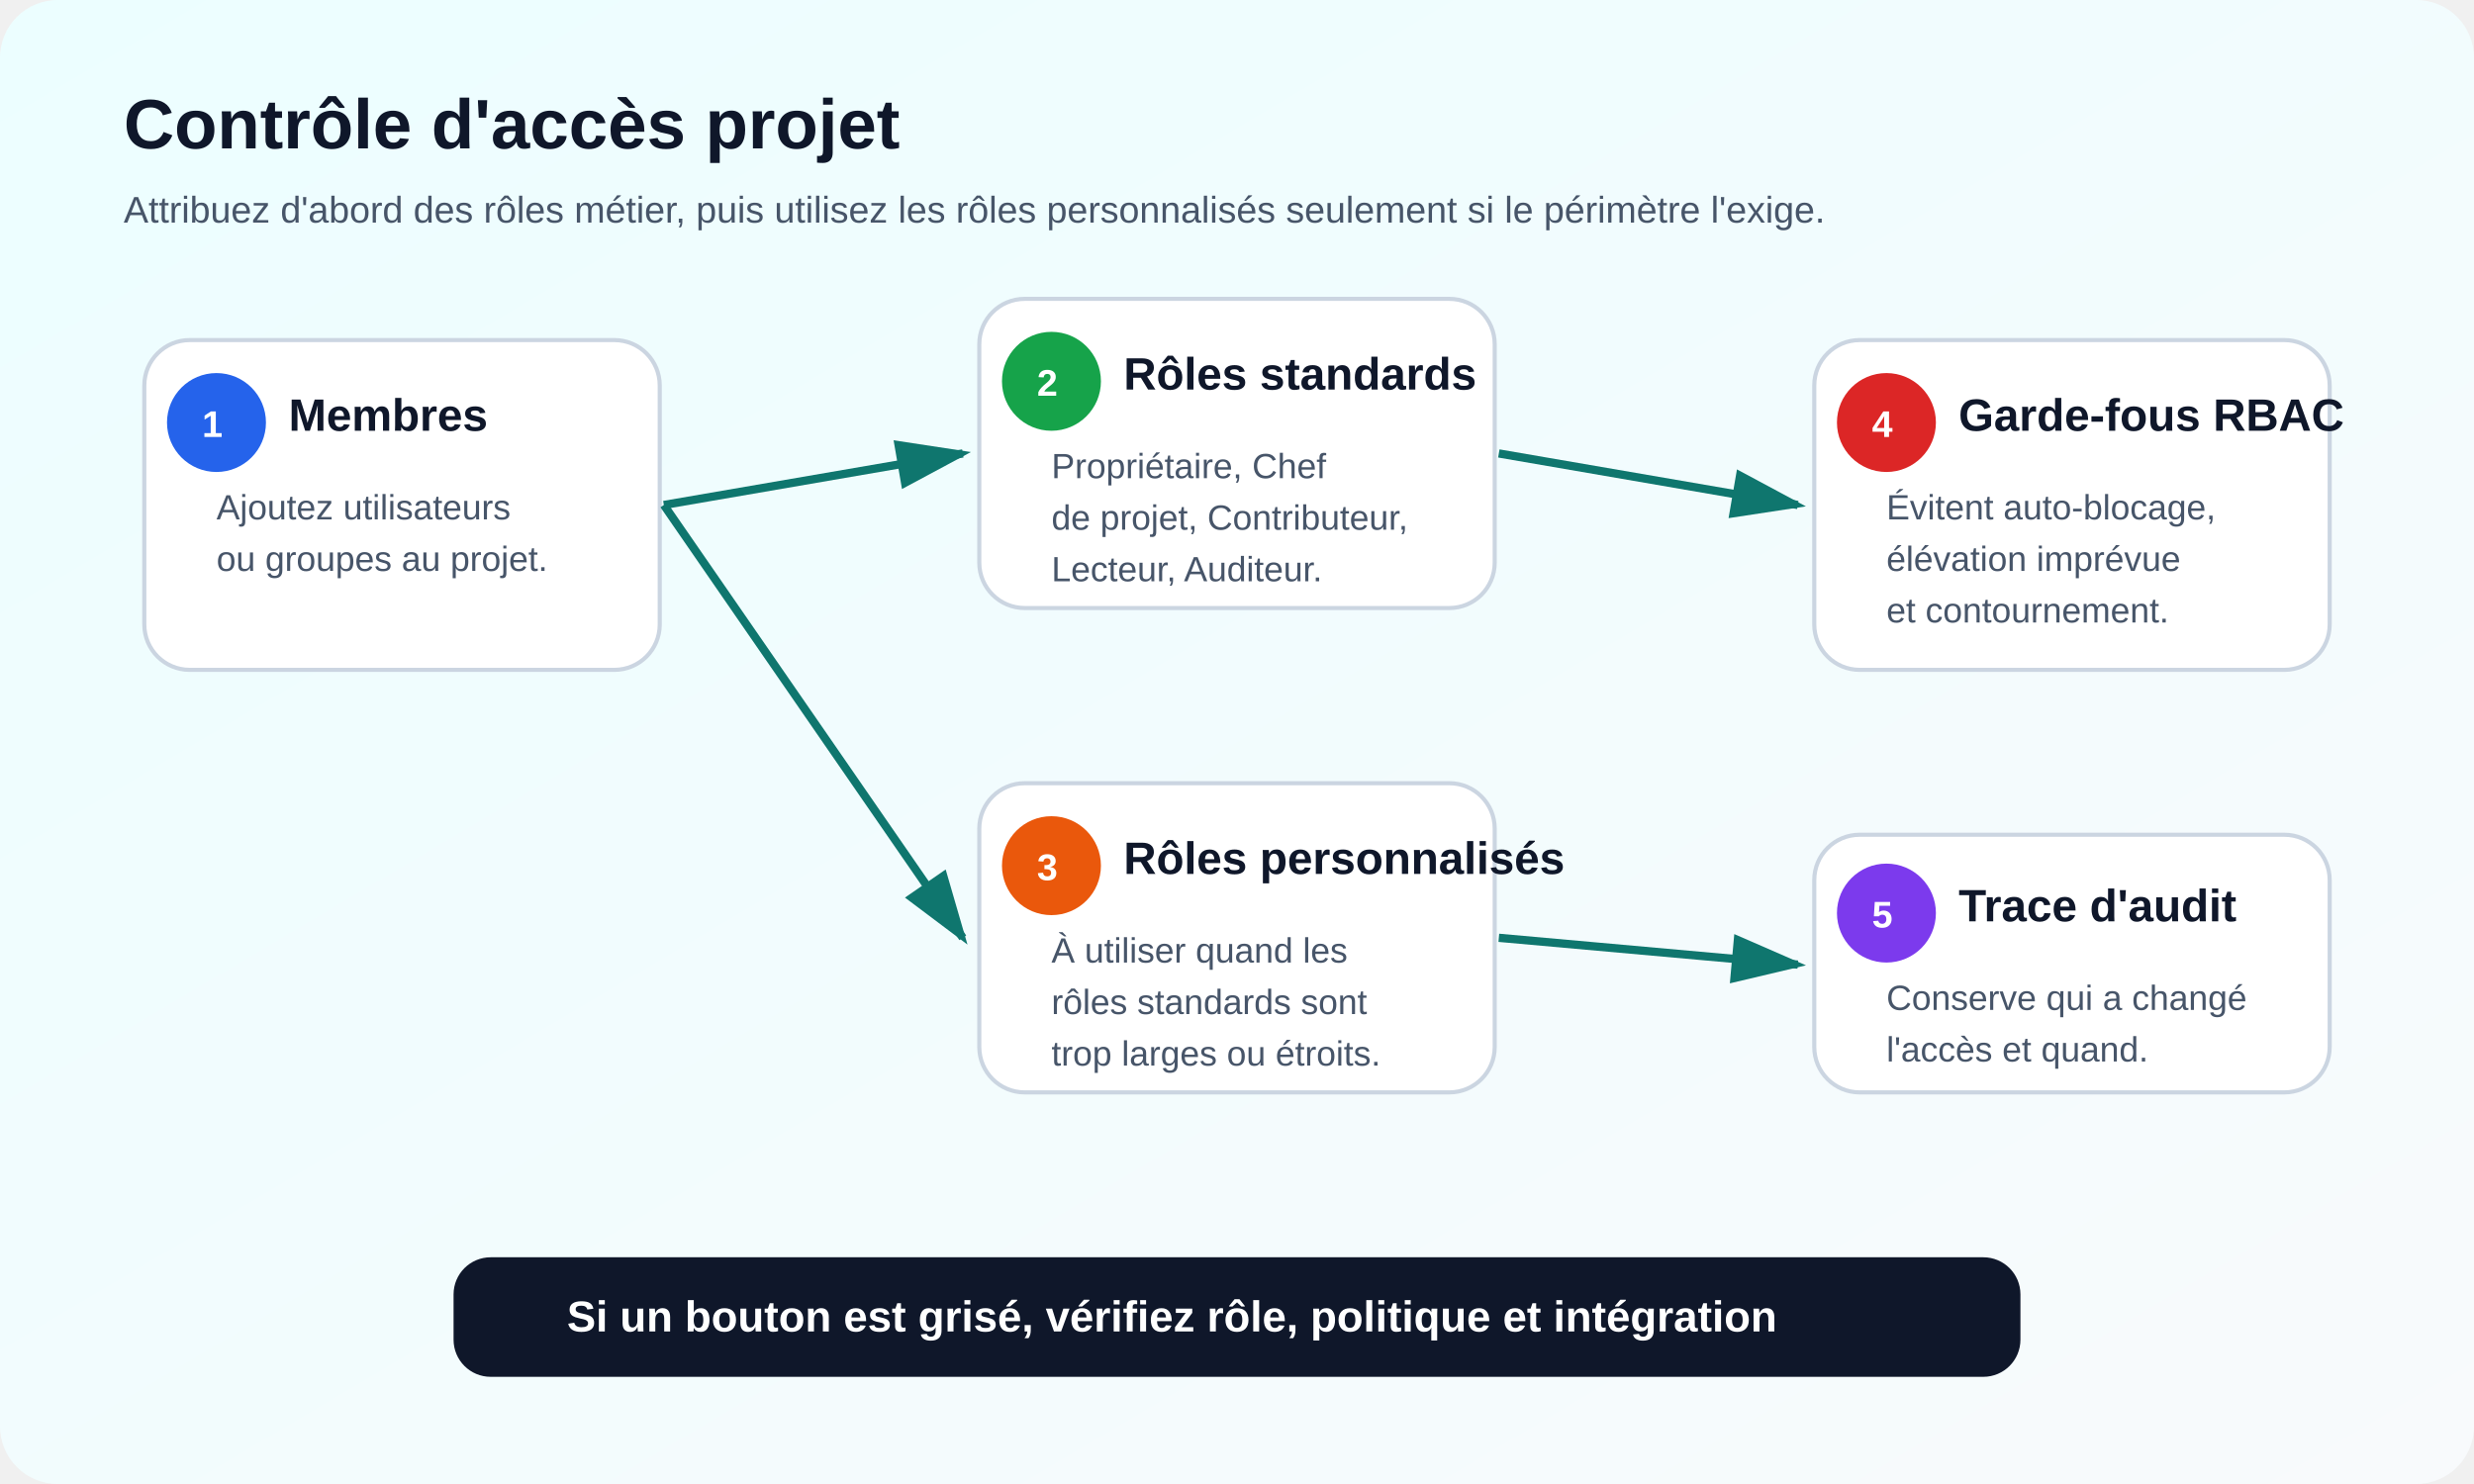
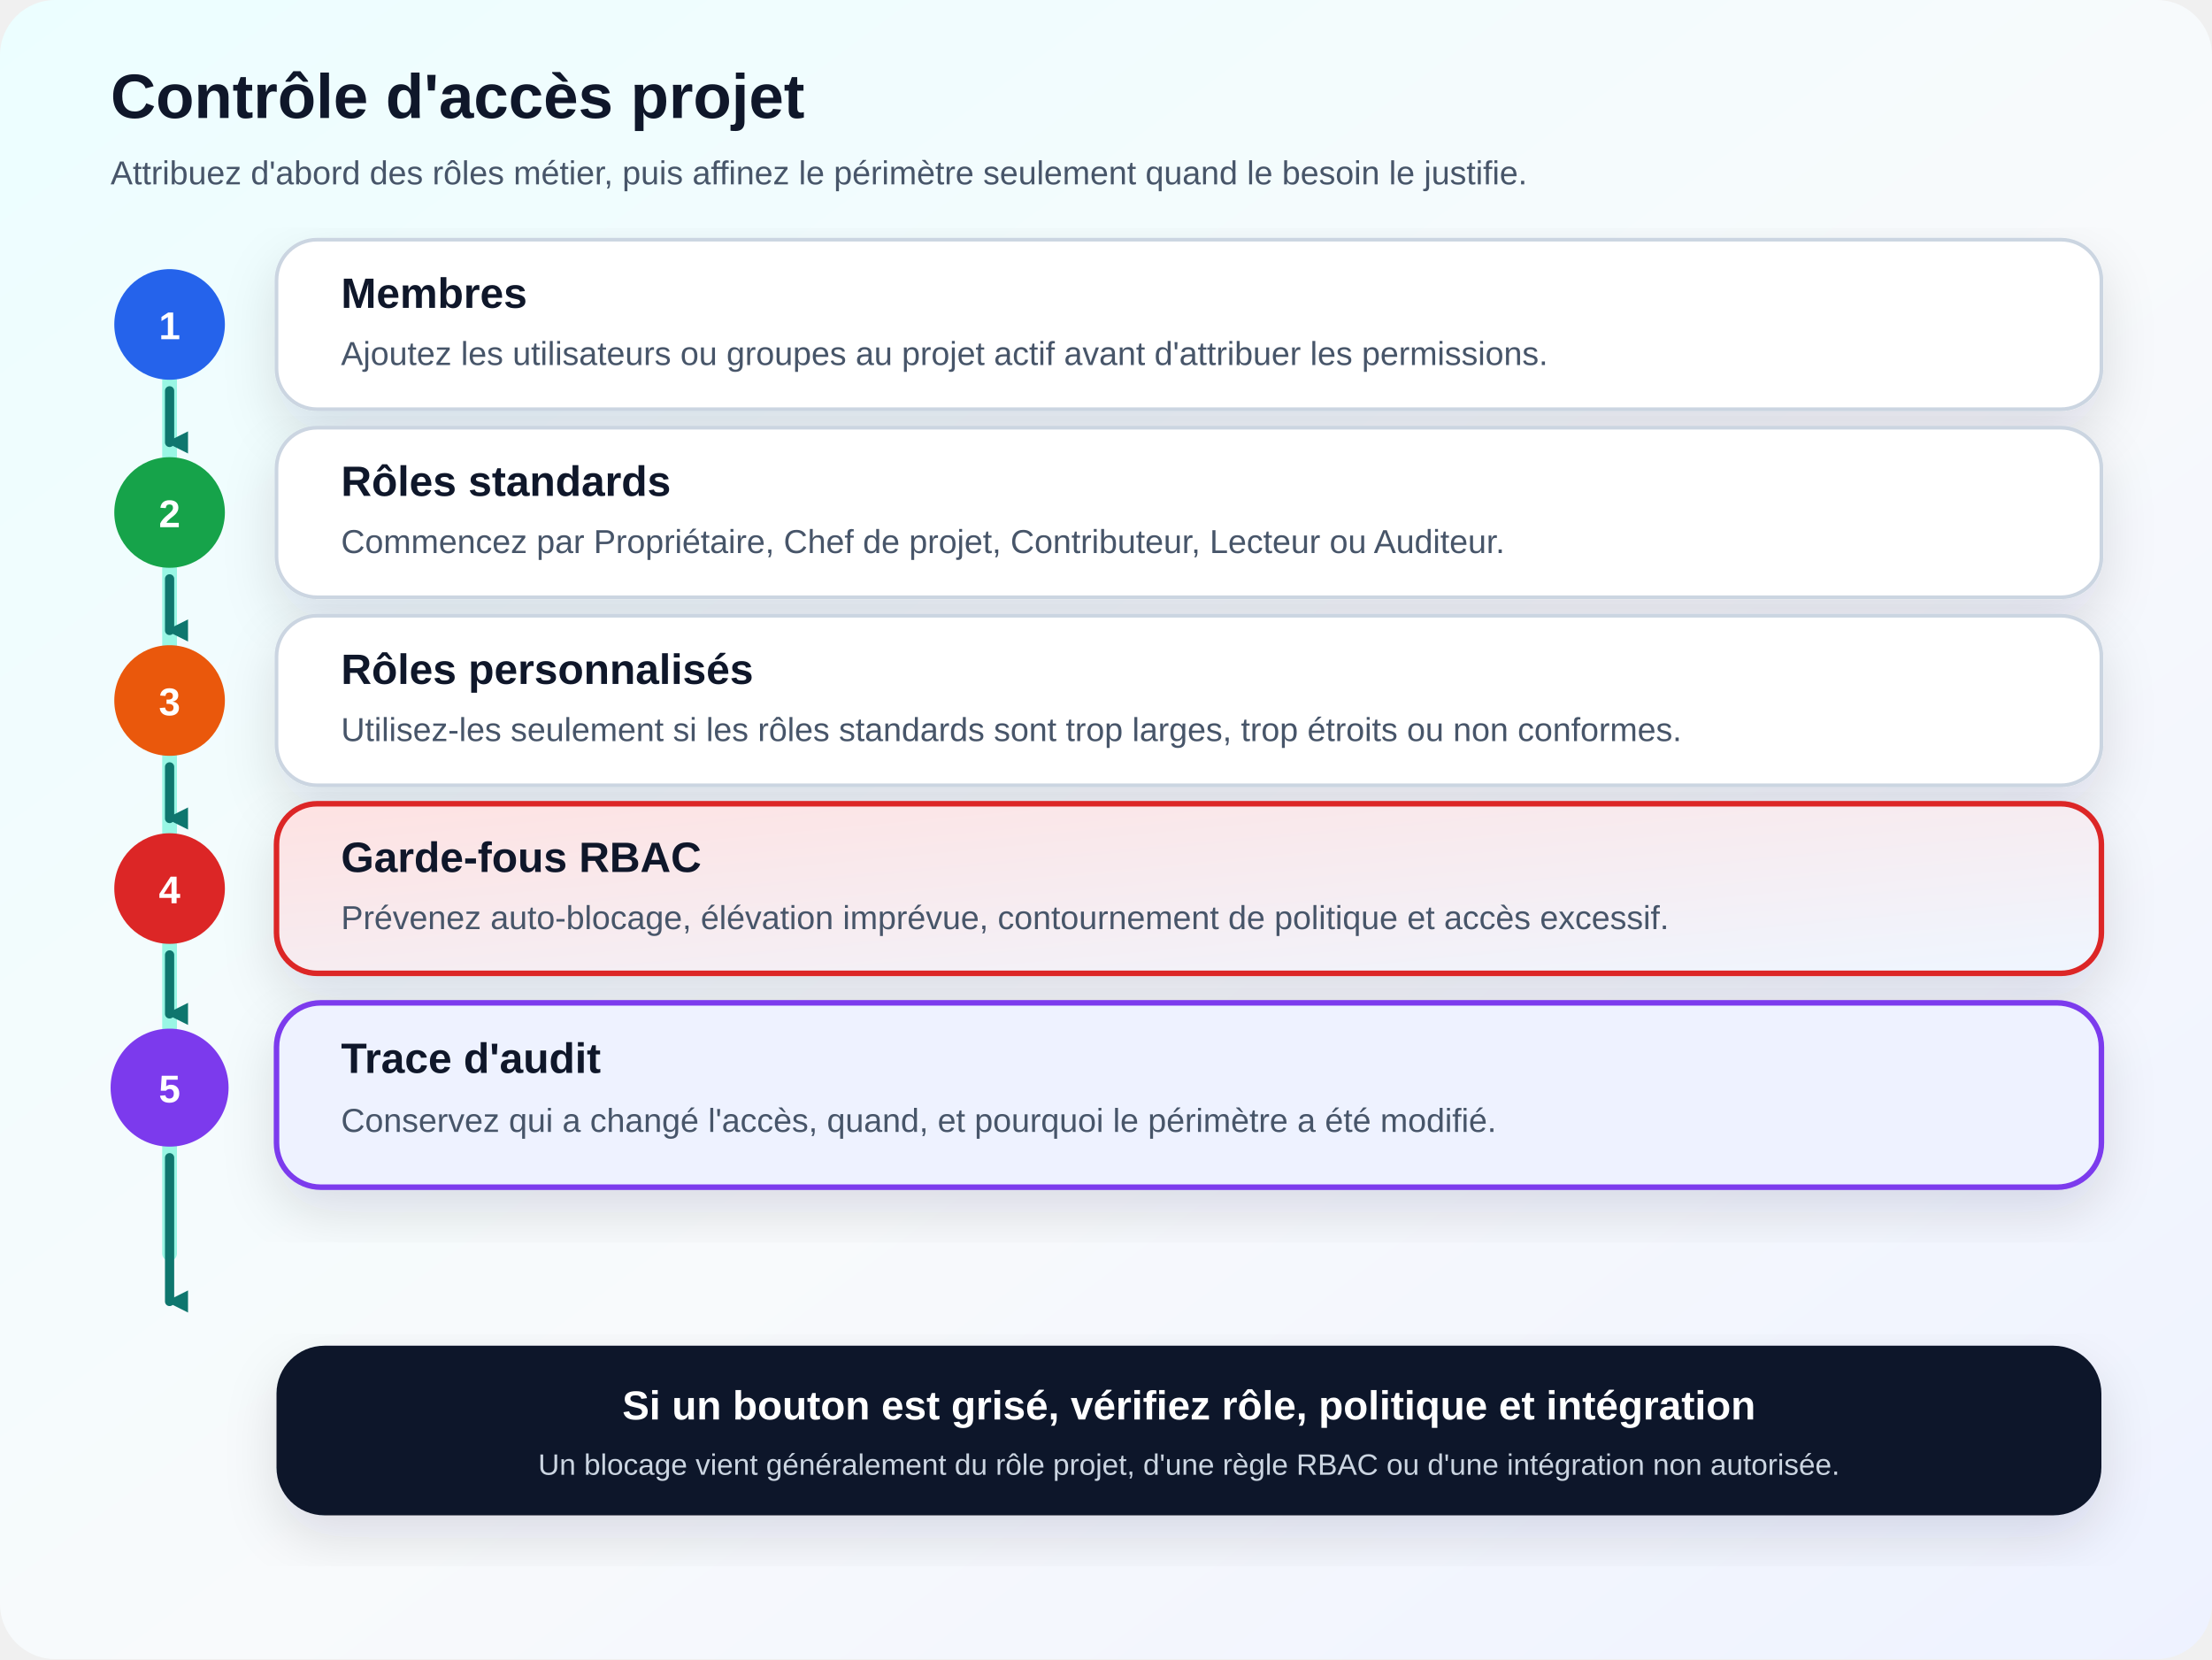
- <svg xmlns="http://www.w3.org/2000/svg" viewBox="0 0 1200 720" role="img" aria-labelledby="title desc">
+ <svg xmlns="http://www.w3.org/2000/svg" width="1200" height="900" viewBox="0 0 1200 900" role="img" aria-labelledby="title desc">
  <defs>
    <linearGradient id="bg" x1="0" y1="0" x2="1" y2="1">
      <stop offset="0" stop-color="#ecfeff" />
-       <stop offset="1" stop-color="#f8fafc" />
+       <stop offset="0.55" stop-color="#f8fafc" />
+       <stop offset="1" stop-color="#eef2ff" />
    </linearGradient>
-     <marker id="arrow" markerWidth="10" markerHeight="10" refX="8" refY="3" orient="auto" markerUnits="strokeWidth">
-       <path d="M0,0 L0,6 L9,3 z" fill="#0f766e" />
+     <linearGradient id="guard" x1="0" y1="0" x2="1" y2="1">
+       <stop offset="0" stop-color="#fee2e2" />
+       <stop offset="1" stop-color="#eff6ff" />
+     </linearGradient>
+     <marker id="arrow" markerWidth="14" markerHeight="14" refX="7" refY="11" orient="auto" markerUnits="userSpaceOnUse">
+       <path d="M1,1 L13,1 L7,13 Z" fill="#0f766e" />
    </marker>
+     <filter id="shadow" x="-10%" y="-20%" width="120%" height="150%">
+       <feDropShadow dx="0" dy="12" stdDeviation="14" flood-color="#0f172a" flood-opacity="0.12" />
+     </filter>
    <style>
-       .title{font:700 34px Arial,sans-serif;fill:#0f172a}.subtitle{font:400 18px Arial,sans-serif;fill:#475569}.card{fill:#fff;stroke:#cbd5e1;stroke-width:2}.head{font:700 22px Arial,sans-serif;fill:#0f172a}.body{font:400 17px Arial,sans-serif;fill:#475569}.step{font:700 18px Arial,sans-serif;fill:#fff}
+       .title{font:700 34px Arial,sans-serif;fill:#0f172a}.subtitle{font:400 18px Arial,sans-serif;fill:#475569}.rail{stroke:#99f6e4;stroke-width:8;stroke-linecap:round}.flow{stroke:#0f766e;stroke-width:5;stroke-linecap:round;marker-end:url(#arrow)}.card{fill:#fff;stroke:#cbd5e1;stroke-width:2;filter:url(#shadow)}.guard-card{fill:url(#guard);stroke:#dc2626;stroke-width:3;filter:url(#shadow)}.audit-card{fill:#eef2ff;stroke:#7c3aed;stroke-width:3;filter:url(#shadow)}.num{font:700 21px Arial,sans-serif;fill:#fff;text-anchor:middle}.head{font:700 23px Arial,sans-serif;fill:#0f172a}.body{font:400 18px Arial,sans-serif;fill:#475569}.final{font:700 22px Arial,sans-serif;fill:#fff;text-anchor:middle}.final-sub{font:400 16px Arial,sans-serif;fill:#cbd5e1;text-anchor:middle}
    </style>
  </defs>
-   <rect width="1200" height="720" rx="28" fill="url(#bg)" />
-   <text x="60" y="72" class="title">Contrôle d'accès projet</text>
-   <text x="60" y="108" class="subtitle">Attribuez d'abord des rôles métier, puis utilisez les rôles personnalisés seulement si le périmètre l'exige.</text>
-   <rect x="70" y="165" width="250" height="160" rx="22" class="card" />
-   <circle cx="105" cy="205" r="24" fill="#2563eb" />
-   <text x="98" y="212" class="step">1</text>
-   <text x="140" y="209" class="head">Membres</text>
-   <text x="105" y="252" class="body">Ajoutez utilisateurs</text>
-   <text x="105" y="277" class="body">ou groupes au projet.</text>
-   <rect x="475" y="145" width="250" height="150" rx="22" class="card" />
-   <circle cx="510" cy="185" r="24" fill="#16a34a" />
-   <text x="503" y="192" class="step">2</text>
-   <text x="545" y="189" class="head">Rôles standards</text>
-   <text x="510" y="232" class="body">Propriétaire, Chef</text>
-   <text x="510" y="257" class="body">de projet, Contributeur,</text>
-   <text x="510" y="282" class="body">Lecteur, Auditeur.</text>
-   <rect x="475" y="380" width="250" height="150" rx="22" class="card" />
-   <circle cx="510" cy="420" r="24" fill="#ea580c" />
-   <text x="503" y="427" class="step">3</text>
-   <text x="545" y="424" class="head">Rôles personnalisés</text>
-   <text x="510" y="467" class="body">À utiliser quand les</text>
-   <text x="510" y="492" class="body">rôles standards sont</text>
-   <text x="510" y="517" class="body">trop larges ou étroits.</text>
-   <rect x="880" y="165" width="250" height="160" rx="22" class="card" />
-   <circle cx="915" cy="205" r="24" fill="#dc2626" />
-   <text x="908" y="212" class="step">4</text>
-   <text x="950" y="209" class="head">Garde-fous RBAC</text>
-   <text x="915" y="252" class="body">Évitent auto-blocage,</text>
-   <text x="915" y="277" class="body">élévation imprévue</text>
-   <text x="915" y="302" class="body">et contournement.</text>
-   <rect x="880" y="405" width="250" height="125" rx="22" class="card" />
-   <circle cx="915" cy="443" r="24" fill="#7c3aed" />
-   <text x="908" y="450" class="step">5</text>
-   <text x="950" y="447" class="head">Trace d'audit</text>
-   <text x="915" y="490" class="body">Conserve qui a changé</text>
-   <text x="915" y="515" class="body">l'accès et quand.</text>
-   <line x1="322" y1="245" x2="467" y2="220" stroke="#0f766e" stroke-width="4" marker-end="url(#arrow)" />
-   <line x1="322" y1="245" x2="467" y2="455" stroke="#0f766e" stroke-width="4" marker-end="url(#arrow)" />
-   <line x1="727" y1="220" x2="872" y2="245" stroke="#0f766e" stroke-width="4" marker-end="url(#arrow)" />
-   <line x1="727" y1="455" x2="872" y2="468" stroke="#0f766e" stroke-width="4" marker-end="url(#arrow)" />
-   <rect x="220" y="610" width="760" height="58" rx="18" fill="#0f172a" />
-   <text x="275" y="646" font-family="Arial,sans-serif" font-size="21" font-weight="700" fill="#fff">Si un bouton est grisé, vérifiez rôle, politique et intégration</text>
+   <rect width="1200" height="900" rx="30" fill="url(#bg)" />
+   <text x="60" y="64" class="title">Contrôle d'accès projet</text>
+   <text x="60" y="100" class="subtitle">Attribuez d'abord des rôles métier, puis affinez le périmètre seulement quand le besoin le justifie.</text>
+   <line x1="92" y1="150" x2="92" y2="680" class="rail" />
+   <circle cx="92" cy="176" r="30" fill="#2563eb" />
+   <text x="92" y="184" class="num">1</text>
+   <rect x="150" y="130" width="990" height="92" rx="22" class="card" />
+   <text x="185" y="167" class="head">Membres</text>
+   <text x="185" y="198" class="body">Ajoutez les utilisateurs ou groupes au projet actif avant d'attribuer les permissions.</text>
+   <circle cx="92" cy="278" r="30" fill="#16a34a" />
+   <text x="92" y="286" class="num">2</text>
+   <rect x="150" y="232" width="990" height="92" rx="22" class="card" />
+   <text x="185" y="269" class="head">Rôles standards</text>
+   <text x="185" y="300" class="body">Commencez par Propriétaire, Chef de projet, Contributeur, Lecteur ou Auditeur.</text>
+   <circle cx="92" cy="380" r="30" fill="#ea580c" />
+   <text x="92" y="388" class="num">3</text>
+   <rect x="150" y="334" width="990" height="92" rx="22" class="card" />
+   <text x="185" y="371" class="head">Rôles personnalisés</text>
+   <text x="185" y="402" class="body">Utilisez-les seulement si les rôles standards sont trop larges, trop étroits ou non conformes.</text>
+   <circle cx="92" cy="482" r="30" fill="#dc2626" />
+   <text x="92" y="490" class="num">4</text>
+   <rect x="150" y="436" width="990" height="92" rx="22" class="guard-card" />
+   <text x="185" y="473" class="head">Garde-fous RBAC</text>
+   <text x="185" y="504" class="body">Prévenez auto-blocage, élévation imprévue, contournement de politique et accès excessif.</text>
+   <circle cx="92" cy="590" r="32" fill="#7c3aed" />
+   <text x="92" y="598" class="num">5</text>
+   <rect x="150" y="544" width="990" height="100" rx="24" class="audit-card" />
+   <text x="185" y="582" class="head">Trace d'audit</text>
+   <text x="185" y="614" class="body">Conservez qui a changé l'accès, quand, et pourquoi le périmètre a été modifié.</text>
+   <line x1="92" y1="212" x2="92" y2="240" class="flow" />
+   <line x1="92" y1="314" x2="92" y2="342" class="flow" />
+   <line x1="92" y1="416" x2="92" y2="444" class="flow" />
+   <line x1="92" y1="518" x2="92" y2="550" class="flow" />
+   <line x1="92" y1="628" x2="92" y2="706" class="flow" />
+   <rect x="150" y="730" width="990" height="92" rx="26" fill="#0f172a" filter="url(#shadow)" />
+   <text x="645" y="770" class="final">Si un bouton est grisé, vérifiez rôle, politique et intégration</text>
+   <text x="645" y="800" class="final-sub">Un blocage vient généralement du rôle projet, d'une règle RBAC ou d'une intégration non autorisée.</text>
</svg>
